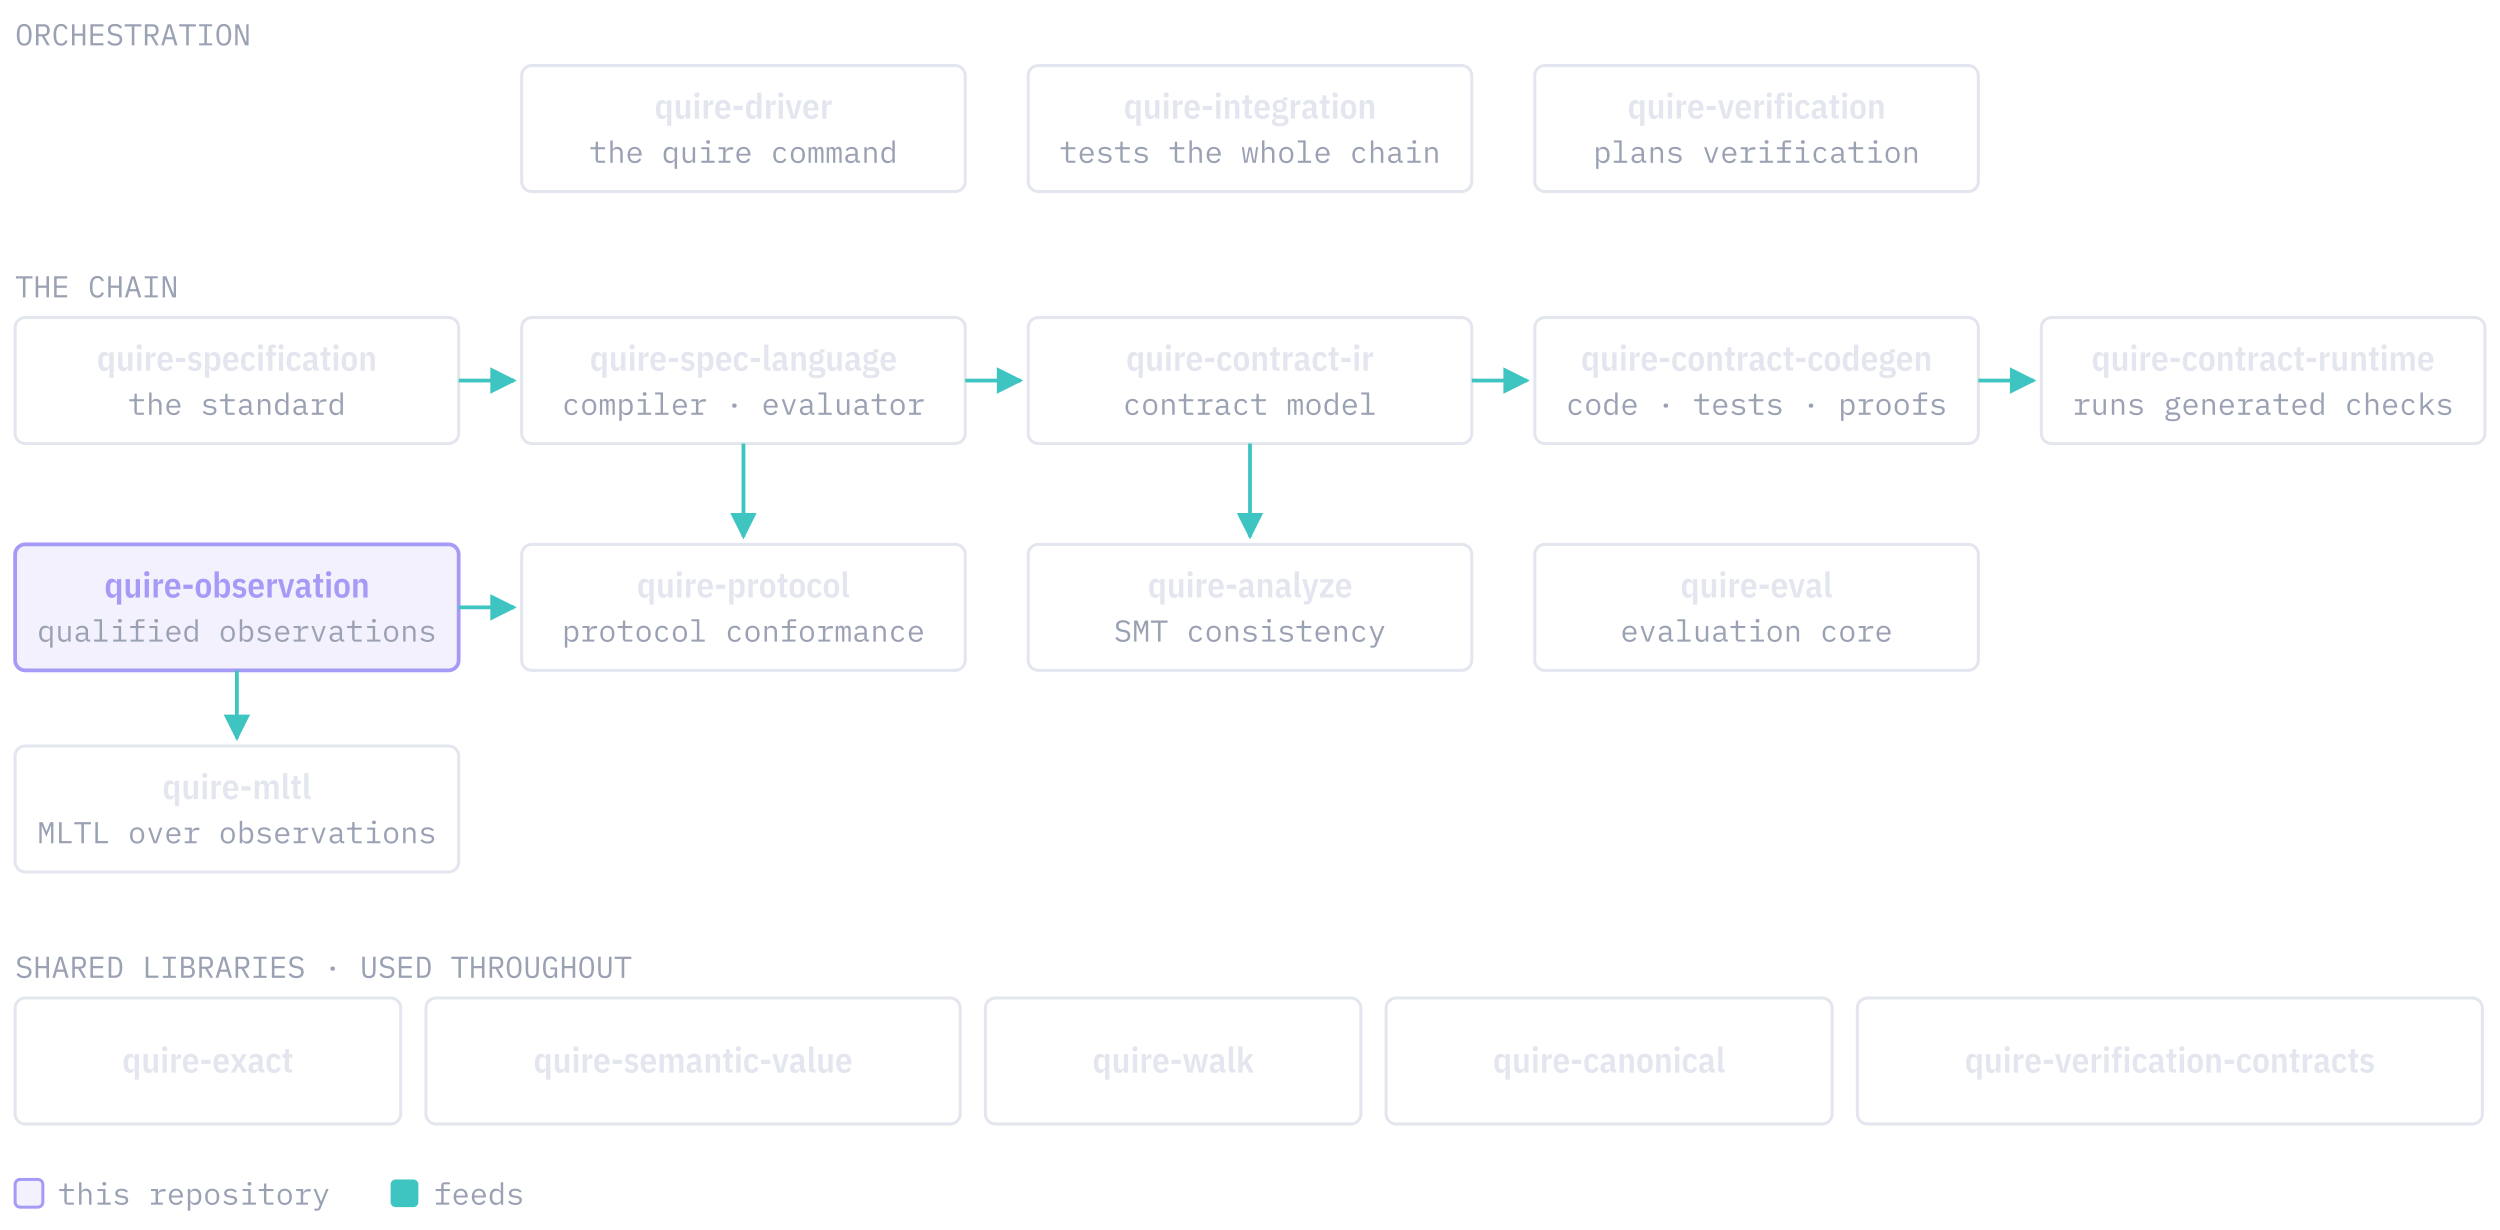
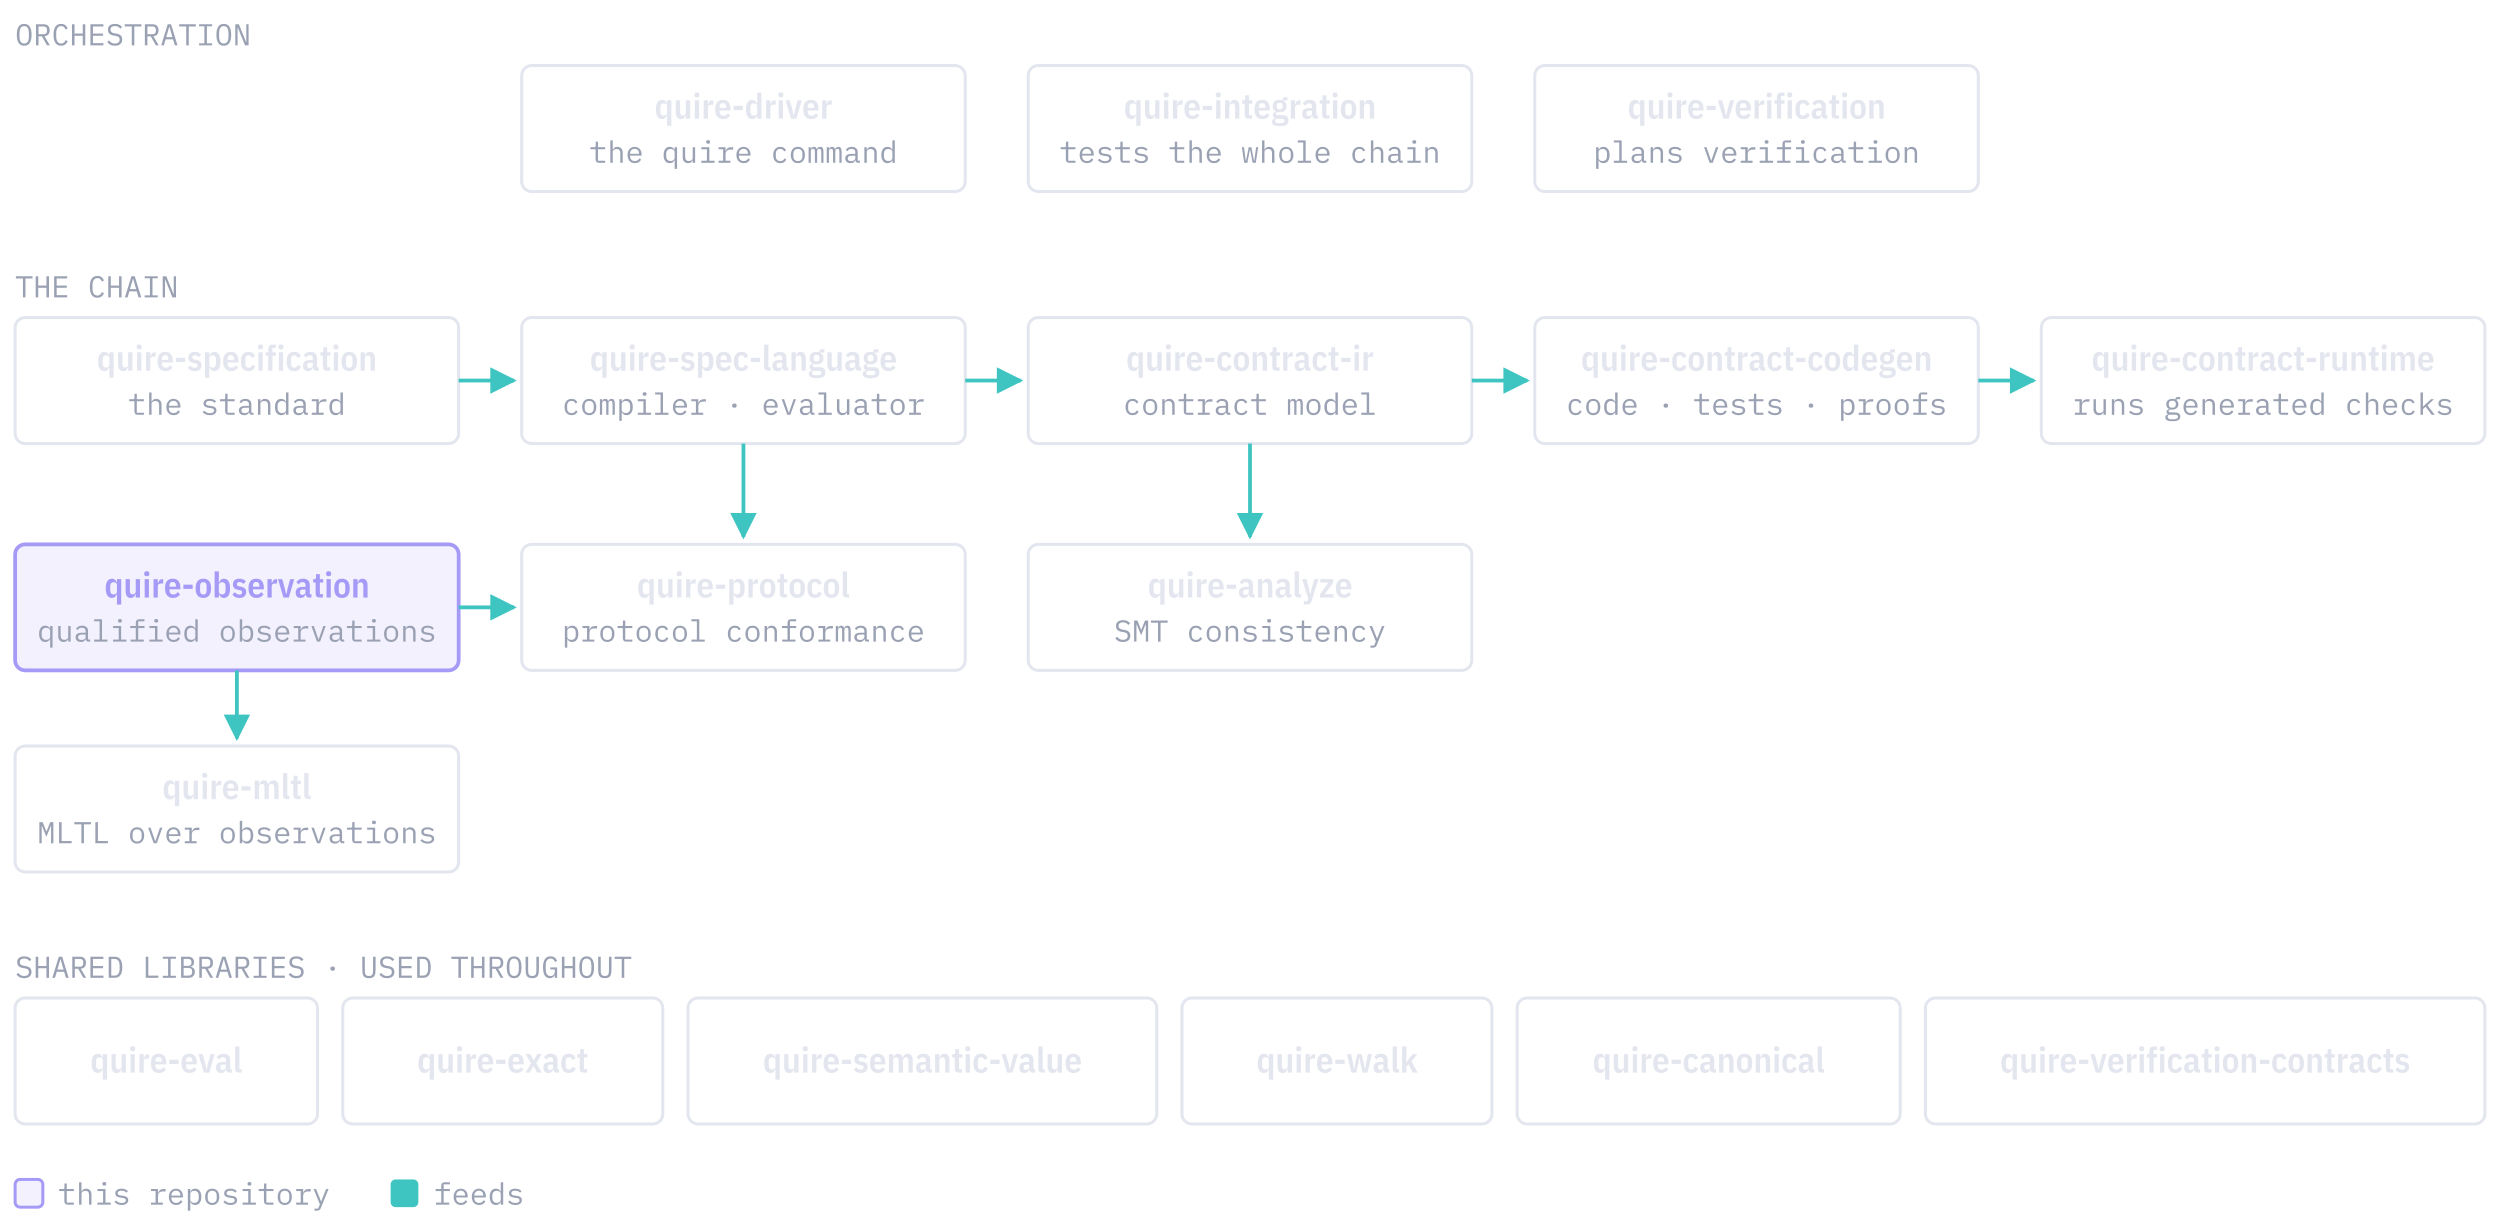
- <svg xmlns="http://www.w3.org/2000/svg" width="992" height="488" viewBox="-6 -6 992 488" role="img" aria-label="The Quire repositories. The main chain runs from the standard, quire-specification, to the compiler, quire-spec-language, then quire-contract-ir, quire-contract-codegen and quire-contract-runtime. quire-spec-language also feeds quire-protocol, and quire-contract-ir feeds quire-analyze. quire-observation feeds quire-protocol and quire-mltl. quire-eval is the evaluation core. Above the chain, quire-driver runs it, quire-integration tests it and quire-verification plans verification. Below it, shared libraries used throughout: quire-exact, quire-semantic-value, quire-walk, quire-canonical and quire-verification-contracts.">
+ <svg xmlns="http://www.w3.org/2000/svg" width="992" height="488" viewBox="-6 -6 992 488" role="img" aria-label="The Quire repositories. The main chain runs from the standard, quire-specification, to the compiler, quire-spec-language, then quire-contract-ir, quire-contract-codegen and quire-contract-runtime. quire-spec-language also feeds quire-protocol, and quire-contract-ir feeds quire-analyze. quire-observation feeds quire-protocol and quire-mltl. Above the chain, quire-driver runs it, quire-integration tests it and quire-verification plans verification. Below it, shared libraries used throughout: quire-eval, quire-exact, quire-semantic-value, quire-walk, quire-canonical and quire-verification-contracts.">
  <defs>
    <path id="mono_A" d="M481 0 422 199H177L118 0H31L245 698H356L570 0ZM304 609H295L197 272H402Z" />
    <path id="mono_B" d="M88 698H325Q415 698 466 649Q517 600 517 518Q517 455 486 419Q456 383 408 368V365Q467 351 505 312Q543 274 543 201Q543 159 529 122Q515 85 490 58Q464 31 430 16Q395 0 355 0H88ZM330 73Q388 73 421 99Q454 125 454 179V220Q454 273 421 300Q388 326 330 326H172V73ZM316 395Q369 395 399 418Q429 442 429 490V529Q429 577 399 601Q369 625 316 625H172V395Z" />
    <path id="mono_C" d="M323 -12Q195 -12 132 81Q70 174 70 349Q70 524 132 617Q195 710 323 710Q371 710 406 697Q441 684 466 662Q491 640 508 612Q525 585 538 557L466 524Q457 547 445 568Q433 588 416 604Q400 619 378 628Q355 637 323 637Q240 637 200 574Q159 511 159 406V292Q159 187 200 124Q240 61 323 61Q355 61 378 70Q400 79 416 94Q433 110 445 130Q457 151 466 174L538 141Q525 112 508 85Q491 58 466 36Q441 14 406 1Q371 -12 323 -12Z" />
    <path id="mono_D" d="M95 698H290Q418 698 481 610Q544 522 544 349Q544 176 481 88Q418 0 290 0H95ZM286 73Q370 73 412 131Q455 189 455 295V403Q455 509 412 567Q370 625 286 625H179V73Z" />
    <path id="mono_E" d="M90 0V698H520V625H174V390H508V317H174V73H520V0Z" />
    <path id="mono_G" d="M444 93H439Q430 73 418 54Q406 35 388 20Q369 6 343 -3Q317 -12 281 -12Q167 -12 112 80Q56 172 56 344Q56 524 117 617Q178 710 305 710Q354 710 390 697Q426 684 452 662Q477 640 494 612Q511 585 522 557L450 524Q441 547 430 568Q418 588 402 604Q385 619 362 628Q339 637 308 637Q224 637 184 574Q145 511 145 406V298Q145 245 153 202Q161 158 180 126Q198 94 228 76Q257 59 300 59Q368 59 406 100Q444 141 444 206V278H297V345H522V0H444Z" />
    <path id="mono_H" d="M436 317H164V0H80V698H164V390H436V698H520V0H436Z" />
    <path id="mono_I" d="M84 0V67H258V631H84V698H516V631H342V67H516V0Z" />
    <path id="mono_L" d="M120 0V698H204V73H535V0Z" />
    <path id="mono_M" d="M455 350V571H447L300 212L153 571H145V350V0H68V698H176L299 390H305L428 698H532V0H455Z" />
    <path id="mono_N" d="M163 588H156V0H80V698H199L437 110H444V698H520V0H401Z" />
    <path id="mono_O" d="M300 -12Q236 -12 190 12Q144 37 114 83Q84 129 70 196Q56 263 56 349Q56 434 70 502Q84 569 114 615Q144 661 190 686Q236 710 300 710Q364 710 410 686Q456 661 486 615Q516 569 530 502Q544 434 544 349Q544 263 530 196Q516 129 486 83Q456 37 410 12Q364 -12 300 -12ZM300 61Q342 61 371 78Q400 94 419 124Q438 154 446 196Q455 239 455 292V406Q455 458 446 501Q438 544 419 574Q400 604 371 620Q342 637 300 637Q258 637 229 620Q200 604 181 574Q162 544 154 501Q145 458 145 406V292Q145 239 154 196Q162 154 181 124Q200 94 229 78Q258 61 300 61Z" />
    <path id="mono_R" d="M174 0H90V698H344Q441 698 492 645Q543 592 543 497Q543 412 499 361Q455 310 371 302L549 0H455L285 298H174ZM342 369Q395 369 424 396Q454 422 454 471V523Q454 572 424 598Q395 625 342 625H174V369Z" />
    <path id="mono_S" d="M298 -12Q204 -12 144 22Q84 57 45 111L106 161Q147 110 192 85Q238 60 301 60Q377 60 417 95Q457 130 457 193Q457 244 428 272Q399 301 327 313L249 326Q198 335 164 353Q129 371 108 396Q87 422 78 452Q69 483 69 516Q69 612 132 661Q195 710 302 710Q386 710 444 682Q501 654 536 603L477 552Q448 590 407 614Q366 638 301 638Q230 638 192 608Q154 578 154 518Q154 471 182 442Q211 412 285 399L360 386Q411 377 446 359Q481 341 502 316Q524 291 533 260Q542 229 542 195Q542 98 478 43Q415 -12 298 -12Z" />
    <path id="mono_T" d="M342 625V0H258V625H25V698H575V625Z" />
    <path id="mono_U" d="M164 698V279Q164 228 167 188Q170 148 183 120Q196 91 224 76Q251 61 300 61Q349 61 376 76Q404 91 417 120Q430 148 433 188Q436 228 436 279V698H520V299Q520 221 512 163Q505 105 482 66Q458 27 414 8Q371 -12 300 -12Q229 -12 186 8Q142 27 118 66Q95 105 88 163Q80 221 80 299V698Z" />
    <path id="mono_a" d="M495 0Q448 0 428 24Q408 48 403 84H398Q381 39 344 14Q306 -12 243 -12Q162 -12 114 30Q66 72 66 145Q66 217 118 256Q171 295 288 295H398V346Q398 403 366 432Q334 460 275 460Q223 460 190 440Q157 419 137 384L83 424Q93 444 110 463Q127 482 152 496Q177 511 209 520Q241 528 280 528Q371 528 424 482Q478 436 478 354V70H550V0ZM257 55Q288 55 314 62Q339 70 358 82Q377 95 388 112Q398 130 398 150V235H288Q216 235 183 215Q150 195 150 157V136Q150 96 178 76Q207 55 257 55Z" />
    <path id="mono_b" d="M95 740H175V432H179Q229 528 338 528Q433 528 486 457Q540 386 540 258Q540 130 486 59Q433 -12 338 -12Q229 -12 179 84H175V0H95ZM307 59Q377 59 416 102Q454 144 454 214V302Q454 372 416 414Q377 457 307 457Q280 457 256 450Q232 443 214 430Q196 416 186 396Q175 377 175 351V165Q175 139 186 120Q196 100 214 86Q232 73 256 66Q280 59 307 59Z" />
    <path id="mono_c" d="M318 -12Q262 -12 218 8Q175 27 145 62Q115 97 100 147Q84 197 84 258Q84 319 100 369Q116 419 146 454Q176 490 219 509Q262 528 317 528Q392 528 439 495Q486 462 508 409L444 375Q430 415 398 437Q365 459 317 459Q282 459 254 448Q227 436 208 415Q189 394 180 365Q170 336 170 302V214Q170 180 180 151Q189 122 208 101Q227 80 255 68Q283 57 319 57Q371 57 405 81Q439 105 459 147L516 108Q493 56 444 22Q396 -12 318 -12Z" />
    <path id="mono_d" d="M425 84H421Q371 -12 262 -12Q167 -12 114 59Q60 130 60 258Q60 386 114 457Q167 528 262 528Q371 528 421 432H425V740H505V0H425ZM293 59Q320 59 344 66Q368 73 386 86Q404 100 414 120Q425 139 425 165V351Q425 377 414 396Q404 416 386 430Q368 443 344 450Q320 457 293 457Q223 457 184 414Q146 372 146 302V214Q146 144 184 102Q223 59 293 59Z" />
    <path id="mono_e" d="M309 -12Q253 -12 208 7Q164 26 132 62Q101 97 84 146Q67 196 67 257Q67 319 84 369Q102 419 133 454Q164 490 208 509Q251 528 304 528Q356 528 398 509Q441 490 471 456Q501 423 517 377Q533 331 533 276V238H151V214Q151 180 162 151Q173 122 194 101Q214 80 244 68Q273 57 309 57Q361 57 399 81Q437 105 457 147L516 107Q493 55 440 22Q386 -12 309 -12ZM304 462Q271 462 243 450Q215 438 194 417Q174 396 162 368Q151 339 151 305V298H447V309Q447 343 436 371Q426 399 408 420Q389 440 362 451Q336 462 304 462Z" />
    <path id="mono_f" d="M83 68H257V448H73V516H257V622Q257 674 284 707Q312 740 371 740H544V672H337V516H544V448H337V68H521V0H83Z" />
    <path id="mono_g" d="M561 -59Q561 -137 496 -174Q431 -212 301 -212Q176 -212 122 -179Q67 -146 67 -84Q67 -42 89 -19Q111 4 151 15V27Q129 38 117 55Q105 72 105 98Q105 138 132 158Q158 178 198 188V192Q150 213 124 254Q97 295 97 350Q97 389 111 422Q125 455 152 478Q178 502 215 515Q252 528 297 528Q355 528 399 507V516Q399 546 413 566Q427 586 461 586H556V516H440V481Q468 457 483 424Q498 391 498 350Q498 311 484 278Q469 245 443 222Q417 198 380 185Q342 172 297 172Q284 172 272 173Q260 174 248 176Q236 174 223 170Q210 165 199 158Q188 150 181 140Q174 130 174 117Q174 94 197 86Q220 79 257 79H371Q471 79 516 42Q561 4 561 -59ZM486 -63Q486 -32 461 -14Q436 5 374 5H195Q143 -16 143 -65Q143 -99 170 -124Q197 -148 260 -148H338Q408 -148 447 -126Q486 -105 486 -63ZM297 234Q357 234 386 262Q414 290 414 336V365Q414 411 386 438Q357 466 297 466Q237 466 209 438Q181 411 181 365V336Q181 290 209 262Q237 234 297 234Z" />
    <path id="mono_h" d="M98 740H178V432H182Q190 451 202 468Q214 486 232 499Q249 512 273 520Q297 528 329 528Q410 528 459 476Q508 425 508 331V0H428V317Q428 388 397 422Q366 457 306 457Q282 457 259 451Q236 445 218 433Q200 421 189 402Q178 383 178 358V0H98Z" />
    <path id="mono_i" d="M332 630Q297 630 283 644Q269 659 269 681V697Q269 719 283 734Q297 748 332 748Q367 748 381 734Q395 719 395 697V681Q395 659 381 644Q367 630 332 630ZM106 68H292V448H106V516H372V68H546V0H106Z" />
    <path id="mono_k" d="M105 740H185V273H189L279 358L451 516H549L335 314L574 0H475L274 268L185 187V0H105Z" />
    <path id="mono_l" d="M80 68H260V672H80V740H340V68H520V0H80Z" />
    <path id="mono_m" d="M54 0V516H128V456H132Q144 486 166 507Q188 528 231 528Q276 528 298 506Q320 483 325 447H328Q342 482 368 505Q394 528 440 528Q503 528 524 484Q546 440 546 358V0H472V345Q472 411 458 436Q445 462 409 462Q377 462 357 442Q337 421 337 379V0H263V345Q263 411 250 436Q236 462 201 462Q169 462 148 442Q128 421 128 379V0Z" />
    <path id="mono_n" d="M98 0V516H178V432H182Q190 451 202 468Q214 486 232 499Q249 512 273 520Q297 528 329 528Q410 528 459 476Q508 425 508 331V0H428V317Q428 388 397 422Q366 457 306 457Q282 457 259 451Q236 445 218 433Q200 421 189 402Q178 383 178 358V0Z" />
    <path id="mono_o" d="M300 -12Q246 -12 202 7Q159 26 128 62Q98 97 82 146Q66 196 66 258Q66 319 82 369Q98 419 128 454Q159 490 202 509Q246 528 300 528Q354 528 398 509Q441 490 472 454Q502 419 518 369Q534 319 534 258Q534 196 518 146Q502 97 472 62Q441 26 398 7Q354 -12 300 -12ZM300 57Q367 57 408 97Q449 137 449 221V295Q449 379 408 419Q367 459 300 459Q233 459 192 419Q151 379 151 295V221Q151 137 192 97Q233 57 300 57Z" />
    <path id="mono_p" d="M95 516H175V432H179Q229 528 338 528Q433 528 486 457Q540 386 540 258Q540 130 486 59Q433 -12 338 -12Q229 -12 179 84H175V-200H95ZM307 59Q377 59 416 102Q454 144 454 214V302Q454 372 416 414Q377 457 307 457Q280 457 256 450Q232 443 214 430Q196 416 186 396Q175 377 175 351V165Q175 139 186 120Q196 100 214 86Q232 73 256 66Q280 59 307 59Z" />
    <path id="mono_periodcentered" d="M300 235Q259 235 242 252Q226 269 226 295V313Q226 339 242 356Q259 373 300 373Q341 373 358 356Q374 339 374 313V295Q374 269 358 252Q341 235 300 235Z" />
    <path id="mono_q" d="M425 84H421Q371 -12 262 -12Q167 -12 114 59Q60 130 60 258Q60 386 114 457Q167 528 262 528Q371 528 421 432H425V516H505V-200H425ZM293 59Q320 59 344 66Q368 73 386 86Q404 100 414 120Q425 139 425 165V351Q425 377 414 396Q404 416 386 430Q368 443 344 450Q320 457 293 457Q223 457 184 414Q146 372 146 302V214Q146 144 184 102Q223 59 293 59Z" />
    <path id="mono_r" d="M77 68H228V448H77V516H308V386H313Q329 447 374 482Q418 516 487 516H559V436H462Q393 436 350 396Q308 356 308 291V68H469V0H77Z" />
    <path id="mono_s" d="M306 -12Q225 -12 166 16Q108 43 67 89L121 136Q158 97 202 76Q246 55 308 55Q368 55 406 76Q445 98 445 144Q445 164 438 178Q430 191 417 199Q404 207 388 212Q372 216 354 219L273 231Q246 235 214 242Q183 249 157 264Q131 280 114 306Q96 332 96 374Q96 413 112 442Q127 470 155 490Q183 509 221 518Q259 528 304 528Q374 528 426 506Q477 484 514 445L462 396Q453 407 440 418Q426 430 406 440Q387 449 361 455Q335 461 301 461Q240 461 208 440Q175 419 175 379Q175 359 182 346Q190 332 203 324Q216 316 232 312Q249 307 266 304L347 292Q375 288 406 281Q437 274 463 258Q489 243 506 217Q524 191 524 149Q524 72 464 30Q405 -12 306 -12Z" />
    <path id="mono_t" d="M325 0Q266 0 238 33Q211 66 211 118V448H39V516H167Q193 516 204 526Q214 537 214 563V698H291V516H526V448H291V68H526V0Z" />
    <path id="mono_u" d="M422 84H418Q410 65 398 48Q386 30 368 17Q351 4 327 -4Q303 -12 271 -12Q190 -12 141 40Q92 91 92 185V516H172V199Q172 128 203 94Q234 59 294 59Q318 59 341 65Q364 71 382 83Q400 95 411 114Q422 132 422 158V516H502V0H422Z" />
    <path id="mono_v" d="M249 0 64 516H145L219 300L299 67H303L383 300L457 516H536L351 0Z" />
    <path id="mono_w" d="M30 516H101L160 70H169L257 516H345L433 70H442L501 516H570L491 0H387L305 432H297L213 0H109Z" />
    <path id="mono_y" d="M467 516H547L291 -113Q282 -135 271 -152Q260 -168 245 -178Q230 -189 209 -194Q188 -200 159 -200H83V-132H203L261 10L53 516H135L222 300L299 104H303L380 300Z" />
    <path id="title_a" d="M406 0Q325 0 321 89H309Q299 41 264 14Q229 -12 177 -12Q105 -12 69 28Q33 68 33 140Q33 222 84 262Q135 302 231 302H312V347Q312 393 292 415Q273 437 228 437Q191 437 166 420Q141 402 122 370L51 434Q80 479 124 506Q169 534 238 534Q433 534 433 350V97H479V0ZM223 77Q260 77 286 98Q312 120 312 158V227H239Q155 227 155 162V140Q155 107 173 92Q191 77 223 77Z" />
    <path id="title_b" d="M66 740H187V436H201Q212 480 246 507Q279 534 324 534Q416 534 460 464Q504 395 504 261Q504 127 460 58Q416 -12 324 -12Q279 -12 246 15Q212 42 201 86H187V0H66ZM278 88Q325 88 351 117Q377 146 377 199V323Q377 376 351 405Q325 434 278 434Q237 434 212 414Q187 393 187 356V166Q187 129 212 108Q237 88 278 88Z" />
    <path id="title_c" d="M251 -12Q145 -12 90 54Q34 120 34 261Q34 402 90 468Q145 534 251 534Q328 534 374 499Q419 464 439 403L340 359Q332 397 312 416Q291 436 251 436Q161 436 161 328V194Q161 86 251 86Q293 86 315 106Q337 126 348 168L442 123Q396 -12 251 -12Z" />
    <path id="title_d" d="M357 86H343Q332 42 298 15Q265 -12 220 -12Q128 -12 84 58Q40 127 40 261Q40 395 84 464Q128 534 220 534Q265 534 298 507Q332 480 343 436H357V740H478V0H357ZM266 88Q307 88 332 108Q357 129 357 166V356Q357 393 332 414Q307 434 266 434Q219 434 193 405Q167 376 167 323V199Q167 146 193 117Q219 88 266 88Z" />
    <path id="title_e" d="M263 -12Q212 -12 170 4Q127 21 97 54Q67 88 50 140Q34 191 34 261Q34 402 90 468Q147 534 252 534Q357 534 414 468Q470 402 470 261V232H161V198Q161 146 190 116Q219 86 270 86Q313 86 342 104Q372 123 393 158L459 89Q430 43 381 16Q332 -12 263 -12ZM252 441Q161 441 161 333V307H343V333Q343 441 252 441Z" />
    <path id="title_f" d="M91 425H22V522H91V603Q91 674 122 707Q154 740 220 740H308V643H212V522H308V425H212V0H91Z" />
    <path id="title_g" d="M493 -46Q493 -87 480 -118Q468 -149 439 -170Q410 -191 362 -202Q314 -212 244 -212Q182 -212 140 -204Q98 -195 72 -179Q46 -163 35 -140Q24 -117 24 -88Q24 -48 46 -25Q68 -2 109 4V23Q77 31 62 53Q46 75 46 107Q46 139 68 160Q90 182 132 190V203Q47 245 47 357Q47 442 95 488Q143 534 244 534Q289 534 326 520V539Q326 610 394 610H467V516H366V496Q403 478 422 442Q441 407 441 357Q441 272 394 226Q346 181 244 181Q203 181 168 189Q154 183 147 170Q140 157 140 141Q140 121 153 111Q166 101 196 101H329Q418 101 456 63Q493 25 493 -46ZM380 -60Q380 -33 362 -19Q344 -5 302 -5H141Q119 -24 119 -61Q119 -93 140 -110Q162 -127 216 -127H275Q332 -127 356 -110Q380 -94 380 -60ZM244 264Q327 264 327 346V369Q327 451 244 451Q161 451 161 369V346Q161 264 244 264Z" />
    <path id="title_hyphen" d="M50 245V365H312V245Z" />
    <path id="title_i" d="M126 604Q88 604 71 620Q54 637 54 665V685Q54 713 71 730Q88 746 126 746Q164 746 181 730Q198 713 198 685V665Q198 637 181 620Q164 604 126 604ZM66 522H187V0H66Z" />
    <path id="title_k" d="M66 740H187V395L179 287H193L254 383L358 522H495L332 317L504 0H368L248 239L187 163V0H66Z" />
    <path id="title_l" d="M184 0Q121 0 94 28Q66 56 66 116V740H187V97H247V0Z" />
    <path id="title_m" d="M66 0V522H187V435H201Q232 534 324 534Q422 534 451 431H463Q480 484 516 509Q551 534 602 534Q668 534 705 486Q742 439 742 351V0H621V330Q621 432 548 432Q513 432 488 410Q464 389 464 350V0H343V330Q343 384 325 408Q307 432 271 432Q236 432 212 410Q187 389 187 350V0Z" />
    <path id="title_n" d="M66 0V522H187V435H201Q232 534 326 534Q396 534 434 486Q472 439 472 351V0H351V330Q351 432 275 432Q238 432 212 410Q187 389 187 350V0Z" />
    <path id="title_o" d="M253 -12Q149 -12 92 54Q34 120 34 261Q34 402 92 468Q149 534 253 534Q357 534 414 468Q472 402 472 261Q472 120 414 54Q357 -12 253 -12ZM253 86Q345 86 345 194V328Q345 436 253 436Q161 436 161 328V194Q161 86 253 86Z" />
    <path id="title_p" d="M66 522H187V436H201Q212 480 246 507Q279 534 324 534Q416 534 460 464Q504 395 504 261Q504 127 460 58Q416 -12 324 -12Q279 -12 246 15Q212 42 201 86H187V-200H66ZM278 88Q325 88 351 117Q377 146 377 199V323Q377 376 351 405Q325 434 278 434Q237 434 212 414Q187 393 187 356V166Q187 129 212 108Q237 88 278 88Z" />
    <path id="title_q" d="M357 86H343Q332 42 298 15Q265 -12 220 -12Q128 -12 84 58Q40 127 40 261Q40 395 84 464Q128 534 220 534Q265 534 298 507Q332 480 343 436H357V522H478V-200H357ZM266 88Q307 88 332 108Q357 129 357 166V356Q357 393 332 414Q307 434 266 434Q219 434 193 405Q167 376 167 323V199Q167 146 193 117Q219 88 266 88Z" />
    <path id="title_r" d="M66 0V522H187V415H201Q210 467 238 494Q267 522 313 522H339V398H299Q242 398 214 380Q187 362 187 317V0Z" />
    <path id="title_s" d="M224 -12Q159 -12 110 12Q61 35 24 82L98 154Q123 119 154 101Q185 83 226 83Q302 83 302 147Q302 172 290 186Q277 201 247 206L198 215Q116 230 79 266Q42 302 42 371Q42 453 90 494Q138 534 226 534Q287 534 332 514Q376 494 409 455L338 384Q318 409 290 424Q261 439 226 439Q156 439 156 376Q156 350 170 336Q184 323 214 318L264 309Q346 294 382 258Q417 223 417 159Q417 78 367 33Q317 -12 224 -12Z" />
    <path id="title_t" d="M210 0Q147 0 119 28Q91 56 91 117V425H22V522H58Q84 522 94 534Q103 546 103 572V664H212V522H306V425H212V97H298V0Z" />
    <path id="title_u" d="M346 88H332Q302 -12 205 -12Q135 -12 98 36Q60 83 60 172V522H181V192Q181 89 257 89Q294 89 320 111Q346 133 346 172V522H467V0H346Z" />
    <path id="title_v" d="M162 0 8 522H130L205 244L234 103H248L277 244L352 522H469L315 0Z" />
    <path id="title_w" d="M16 522H135L186 278L211 110H223L253 278L311 522H433L492 278L522 110H534L559 278L612 522H724L597 0H461L400 254L377 409H364L340 254L279 0H143Z" />
    <path id="title_x" d="M15 0 173 267 17 522H149L242 354H255L348 522H472L318 264L478 0H345L249 176H236L138 0Z" />
    <path id="title_y" d="M353 522H474L275 -109Q258 -162 227 -181Q196 -200 140 -200H58V-103H161L182 -29L8 522H131L209 240L237 103H249L277 241Z" />
    <path id="title_z" d="M34 0V95L275 425H42V522H412V428L170 97H418V0Z" />
    <marker id="ah-model" viewBox="0 0 10 10" refX="9" refY="5" markerWidth="7" markerHeight="7" orient="auto-start-reverse">
      <path d="M0,0 L10,5 L0,10 z" fill="#3ec5c1" />
    </marker>
  </defs>
  <rect x="201" y="20" width="176" height="50" rx="4" stroke="#e3e6ee" stroke-width="1.2" fill="none" />
  <g fill="#e3e6ee" transform="translate(253.7,41.1) scale(0.014,-0.014)">
    <use href="#title_q" x="0" />
    <use href="#title_u" x="544" />
    <use href="#title_i" x="1077" />
    <use href="#title_r" x="1329" />
    <use href="#title_e" x="1686" />
    <use href="#title_hyphen" x="2191" />
    <use href="#title_d" x="2553" />
    <use href="#title_r" x="3097" />
    <use href="#title_i" x="3454" />
    <use href="#title_v" x="3706" />
    <use href="#title_e" x="4182" />
    <use href="#title_r" x="4687" />
  </g>
  <g fill="#9aa1b3" transform="translate(227.8,58.6) scale(0.012,-0.012)">
    <use href="#mono_t" x="0" />
    <use href="#mono_h" x="600" />
    <use href="#mono_e" x="1200" />
    <use href="#mono_q" x="2400" />
    <use href="#mono_u" x="3000" />
    <use href="#mono_i" x="3600" />
    <use href="#mono_r" x="4200" />
    <use href="#mono_e" x="4800" />
    <use href="#mono_c" x="6000" />
    <use href="#mono_o" x="6600" />
    <use href="#mono_m" x="7200" />
    <use href="#mono_m" x="7800" />
    <use href="#mono_a" x="8400" />
    <use href="#mono_n" x="9000" />
    <use href="#mono_d" x="9600" />
  </g>
  <rect x="402" y="20" width="176" height="50" rx="4" stroke="#e3e6ee" stroke-width="1.2" fill="none" />
  <g fill="#e3e6ee" transform="translate(439.9,41.1) scale(0.014,-0.014)">
    <use href="#title_q" x="0" />
    <use href="#title_u" x="544" />
    <use href="#title_i" x="1077" />
    <use href="#title_r" x="1329" />
    <use href="#title_e" x="1686" />
    <use href="#title_hyphen" x="2191" />
    <use href="#title_i" x="2553" />
    <use href="#title_n" x="2805" />
    <use href="#title_t" x="3337" />
    <use href="#title_e" x="3671" />
    <use href="#title_g" x="4176" />
    <use href="#title_r" x="4668" />
    <use href="#title_a" x="5025" />
    <use href="#title_t" x="5532" />
    <use href="#title_i" x="5866" />
    <use href="#title_o" x="6118" />
    <use href="#title_n" x="6624" />
  </g>
  <g fill="#9aa1b3" transform="translate(414.4,58.6) scale(0.012,-0.012)">
    <use href="#mono_t" x="0" />
    <use href="#mono_e" x="600" />
    <use href="#mono_s" x="1200" />
    <use href="#mono_t" x="1800" />
    <use href="#mono_s" x="2400" />
    <use href="#mono_t" x="3600" />
    <use href="#mono_h" x="4200" />
    <use href="#mono_e" x="4800" />
    <use href="#mono_w" x="6000" />
    <use href="#mono_h" x="6600" />
    <use href="#mono_o" x="7200" />
    <use href="#mono_l" x="7800" />
    <use href="#mono_e" x="8400" />
    <use href="#mono_c" x="9600" />
    <use href="#mono_h" x="10200" />
    <use href="#mono_a" x="10800" />
    <use href="#mono_i" x="11400" />
    <use href="#mono_n" x="12000" />
  </g>
  <rect x="603" y="20" width="176" height="50" rx="4" stroke="#e3e6ee" stroke-width="1.2" fill="none" />
  <g fill="#e3e6ee" transform="translate(639.8,41.1) scale(0.014,-0.014)">
    <use href="#title_q" x="0" />
    <use href="#title_u" x="544" />
    <use href="#title_i" x="1077" />
    <use href="#title_r" x="1329" />
    <use href="#title_e" x="1686" />
    <use href="#title_hyphen" x="2191" />
    <use href="#title_v" x="2553" />
    <use href="#title_e" x="3029" />
    <use href="#title_r" x="3534" />
    <use href="#title_i" x="3891" />
    <use href="#title_f" x="4143" />
    <use href="#title_i" x="4471" />
    <use href="#title_c" x="4723" />
    <use href="#title_a" x="5187" />
    <use href="#title_t" x="5694" />
    <use href="#title_i" x="6028" />
    <use href="#title_o" x="6280" />
    <use href="#title_n" x="6786" />
  </g>
  <g fill="#9aa1b3" transform="translate(626.2,58.6) scale(0.012,-0.012)">
    <use href="#mono_p" x="0" />
    <use href="#mono_l" x="600" />
    <use href="#mono_a" x="1200" />
    <use href="#mono_n" x="1800" />
    <use href="#mono_s" x="2400" />
    <use href="#mono_v" x="3600" />
    <use href="#mono_e" x="4200" />
    <use href="#mono_r" x="4800" />
    <use href="#mono_i" x="5400" />
    <use href="#mono_f" x="6000" />
    <use href="#mono_i" x="6600" />
    <use href="#mono_c" x="7200" />
    <use href="#mono_a" x="7800" />
    <use href="#mono_t" x="8400" />
    <use href="#mono_i" x="9000" />
    <use href="#mono_o" x="9600" />
    <use href="#mono_n" x="10200" />
  </g>
  <rect x="0" y="120" width="176" height="50" rx="4" stroke="#e3e6ee" stroke-width="1.2" fill="none" />
  <g fill="#e3e6ee" transform="translate(32.4,141.1) scale(0.014,-0.014)">
    <use href="#title_q" x="0" />
    <use href="#title_u" x="544" />
    <use href="#title_i" x="1077" />
    <use href="#title_r" x="1329" />
    <use href="#title_e" x="1686" />
    <use href="#title_hyphen" x="2191" />
    <use href="#title_s" x="2553" />
    <use href="#title_p" x="3002" />
    <use href="#title_e" x="3546" />
    <use href="#title_c" x="4051" />
    <use href="#title_i" x="4515" />
    <use href="#title_f" x="4767" />
    <use href="#title_i" x="5095" />
    <use href="#title_c" x="5347" />
    <use href="#title_a" x="5811" />
    <use href="#title_t" x="6318" />
    <use href="#title_i" x="6652" />
    <use href="#title_o" x="6904" />
    <use href="#title_n" x="7410" />
  </g>
  <g fill="#9aa1b3" transform="translate(44.8,158.6) scale(0.012,-0.012)">
    <use href="#mono_t" x="0" />
    <use href="#mono_h" x="600" />
    <use href="#mono_e" x="1200" />
    <use href="#mono_s" x="2400" />
    <use href="#mono_t" x="3000" />
    <use href="#mono_a" x="3600" />
    <use href="#mono_n" x="4200" />
    <use href="#mono_d" x="4800" />
    <use href="#mono_a" x="5400" />
    <use href="#mono_r" x="6000" />
    <use href="#mono_d" x="6600" />
  </g>
  <rect x="201" y="120" width="176" height="50" rx="4" stroke="#e3e6ee" stroke-width="1.2" fill="none" />
  <g fill="#e3e6ee" transform="translate(228,141.1) scale(0.014,-0.014)">
    <use href="#title_q" x="0" />
    <use href="#title_u" x="544" />
    <use href="#title_i" x="1077" />
    <use href="#title_r" x="1329" />
    <use href="#title_e" x="1686" />
    <use href="#title_hyphen" x="2191" />
    <use href="#title_s" x="2553" />
    <use href="#title_p" x="3002" />
    <use href="#title_e" x="3546" />
    <use href="#title_c" x="4051" />
    <use href="#title_hyphen" x="4515" />
    <use href="#title_l" x="4877" />
    <use href="#title_a" x="5145" />
    <use href="#title_n" x="5652" />
    <use href="#title_g" x="6184" />
    <use href="#title_u" x="6676" />
    <use href="#title_a" x="7209" />
    <use href="#title_g" x="7716" />
    <use href="#title_e" x="8208" />
  </g>
  <g fill="#9aa1b3" transform="translate(217,158.6) scale(0.012,-0.012)">
    <use href="#mono_c" x="0" />
    <use href="#mono_o" x="600" />
    <use href="#mono_m" x="1200" />
    <use href="#mono_p" x="1800" />
    <use href="#mono_i" x="2400" />
    <use href="#mono_l" x="3000" />
    <use href="#mono_e" x="3600" />
    <use href="#mono_r" x="4200" />
    <use href="#mono_periodcentered" x="5400" />
    <use href="#mono_e" x="6600" />
    <use href="#mono_v" x="7200" />
    <use href="#mono_a" x="7800" />
    <use href="#mono_l" x="8400" />
    <use href="#mono_u" x="9000" />
    <use href="#mono_a" x="9600" />
    <use href="#mono_t" x="10200" />
    <use href="#mono_o" x="10800" />
    <use href="#mono_r" x="11400" />
  </g>
  <rect x="402" y="120" width="176" height="50" rx="4" stroke="#e3e6ee" stroke-width="1.2" fill="none" />
  <g fill="#e3e6ee" transform="translate(440.8,141.1) scale(0.014,-0.014)">
    <use href="#title_q" x="0" />
    <use href="#title_u" x="544" />
    <use href="#title_i" x="1077" />
    <use href="#title_r" x="1329" />
    <use href="#title_e" x="1686" />
    <use href="#title_hyphen" x="2191" />
    <use href="#title_c" x="2553" />
    <use href="#title_o" x="3017" />
    <use href="#title_n" x="3523" />
    <use href="#title_t" x="4055" />
    <use href="#title_r" x="4389" />
    <use href="#title_a" x="4746" />
    <use href="#title_c" x="5253" />
    <use href="#title_t" x="5717" />
    <use href="#title_hyphen" x="6051" />
    <use href="#title_i" x="6413" />
    <use href="#title_r" x="6665" />
  </g>
  <g fill="#9aa1b3" transform="translate(439.6,158.6) scale(0.012,-0.012)">
    <use href="#mono_c" x="0" />
    <use href="#mono_o" x="600" />
    <use href="#mono_n" x="1200" />
    <use href="#mono_t" x="1800" />
    <use href="#mono_r" x="2400" />
    <use href="#mono_a" x="3000" />
    <use href="#mono_c" x="3600" />
    <use href="#mono_t" x="4200" />
    <use href="#mono_m" x="5400" />
    <use href="#mono_o" x="6000" />
    <use href="#mono_d" x="6600" />
    <use href="#mono_e" x="7200" />
    <use href="#mono_l" x="7800" />
  </g>
  <rect x="603" y="120" width="176" height="50" rx="4" stroke="#e3e6ee" stroke-width="1.2" fill="none" />
  <g fill="#e3e6ee" transform="translate(621.3,141.1) scale(0.014,-0.014)">
    <use href="#title_q" x="0" />
    <use href="#title_u" x="544" />
    <use href="#title_i" x="1077" />
    <use href="#title_r" x="1329" />
    <use href="#title_e" x="1686" />
    <use href="#title_hyphen" x="2191" />
    <use href="#title_c" x="2553" />
    <use href="#title_o" x="3017" />
    <use href="#title_n" x="3523" />
    <use href="#title_t" x="4055" />
    <use href="#title_r" x="4389" />
    <use href="#title_a" x="4746" />
    <use href="#title_c" x="5253" />
    <use href="#title_t" x="5717" />
    <use href="#title_hyphen" x="6051" />
    <use href="#title_c" x="6413" />
    <use href="#title_o" x="6877" />
    <use href="#title_d" x="7383" />
    <use href="#title_e" x="7927" />
    <use href="#title_g" x="8432" />
    <use href="#title_e" x="8924" />
    <use href="#title_n" x="9429" />
  </g>
  <g fill="#9aa1b3" transform="translate(615.4,158.6) scale(0.012,-0.012)">
    <use href="#mono_c" x="0" />
    <use href="#mono_o" x="600" />
    <use href="#mono_d" x="1200" />
    <use href="#mono_e" x="1800" />
    <use href="#mono_periodcentered" x="3000" />
    <use href="#mono_t" x="4200" />
    <use href="#mono_e" x="4800" />
    <use href="#mono_s" x="5400" />
    <use href="#mono_t" x="6000" />
    <use href="#mono_s" x="6600" />
    <use href="#mono_periodcentered" x="7800" />
    <use href="#mono_p" x="9000" />
    <use href="#mono_r" x="9600" />
    <use href="#mono_o" x="10200" />
    <use href="#mono_o" x="10800" />
    <use href="#mono_f" x="11400" />
    <use href="#mono_s" x="12000" />
  </g>
  <rect x="804" y="120" width="176" height="50" rx="4" stroke="#e3e6ee" stroke-width="1.2" fill="none" />
  <g fill="#e3e6ee" transform="translate(823.9,141.1) scale(0.014,-0.014)">
    <use href="#title_q" x="0" />
    <use href="#title_u" x="544" />
    <use href="#title_i" x="1077" />
    <use href="#title_r" x="1329" />
    <use href="#title_e" x="1686" />
    <use href="#title_hyphen" x="2191" />
    <use href="#title_c" x="2553" />
    <use href="#title_o" x="3017" />
    <use href="#title_n" x="3523" />
    <use href="#title_t" x="4055" />
    <use href="#title_r" x="4389" />
    <use href="#title_a" x="4746" />
    <use href="#title_c" x="5253" />
    <use href="#title_t" x="5717" />
    <use href="#title_hyphen" x="6051" />
    <use href="#title_r" x="6413" />
    <use href="#title_u" x="6770" />
    <use href="#title_n" x="7303" />
    <use href="#title_t" x="7835" />
    <use href="#title_i" x="8169" />
    <use href="#title_m" x="8421" />
    <use href="#title_e" x="9223" />
  </g>
  <g fill="#9aa1b3" transform="translate(816.4,158.6) scale(0.012,-0.012)">
    <use href="#mono_r" x="0" />
    <use href="#mono_u" x="600" />
    <use href="#mono_n" x="1200" />
    <use href="#mono_s" x="1800" />
    <use href="#mono_g" x="3000" />
    <use href="#mono_e" x="3600" />
    <use href="#mono_n" x="4200" />
    <use href="#mono_e" x="4800" />
    <use href="#mono_r" x="5400" />
    <use href="#mono_a" x="6000" />
    <use href="#mono_t" x="6600" />
    <use href="#mono_e" x="7200" />
    <use href="#mono_d" x="7800" />
    <use href="#mono_c" x="9000" />
    <use href="#mono_h" x="9600" />
    <use href="#mono_e" x="10200" />
    <use href="#mono_c" x="10800" />
    <use href="#mono_k" x="11400" />
    <use href="#mono_s" x="12000" />
  </g>
  <rect x="0" y="210" width="176" height="50" rx="4" stroke="#a59bf7" stroke-width="1.5" fill="#a59bf7" fill-opacity="0.14" />
  <g fill="#a59bf7" transform="translate(35.4,231.1) scale(0.014,-0.014)">
    <use href="#title_q" x="0" />
    <use href="#title_u" x="544" />
    <use href="#title_i" x="1077" />
    <use href="#title_r" x="1329" />
    <use href="#title_e" x="1686" />
    <use href="#title_hyphen" x="2191" />
    <use href="#title_o" x="2553" />
    <use href="#title_b" x="3059" />
    <use href="#title_s" x="3603" />
    <use href="#title_e" x="4052" />
    <use href="#title_r" x="4557" />
    <use href="#title_v" x="4914" />
    <use href="#title_a" x="5390" />
    <use href="#title_t" x="5897" />
    <use href="#title_i" x="6231" />
    <use href="#title_o" x="6483" />
    <use href="#title_n" x="6989" />
  </g>
  <g fill="#9aa1b3" transform="translate(8.8,248.6) scale(0.012,-0.012)">
    <use href="#mono_q" x="0" />
    <use href="#mono_u" x="600" />
    <use href="#mono_a" x="1200" />
    <use href="#mono_l" x="1800" />
    <use href="#mono_i" x="2400" />
    <use href="#mono_f" x="3000" />
    <use href="#mono_i" x="3600" />
    <use href="#mono_e" x="4200" />
    <use href="#mono_d" x="4800" />
    <use href="#mono_o" x="6000" />
    <use href="#mono_b" x="6600" />
    <use href="#mono_s" x="7200" />
    <use href="#mono_e" x="7800" />
    <use href="#mono_r" x="8400" />
    <use href="#mono_v" x="9000" />
    <use href="#mono_a" x="9600" />
    <use href="#mono_t" x="10200" />
    <use href="#mono_i" x="10800" />
    <use href="#mono_o" x="11400" />
    <use href="#mono_n" x="12000" />
    <use href="#mono_s" x="12600" />
  </g>
  <rect x="201" y="210" width="176" height="50" rx="4" stroke="#e3e6ee" stroke-width="1.2" fill="none" />
  <g fill="#e3e6ee" transform="translate(246.7,231.1) scale(0.014,-0.014)">
    <use href="#title_q" x="0" />
    <use href="#title_u" x="544" />
    <use href="#title_i" x="1077" />
    <use href="#title_r" x="1329" />
    <use href="#title_e" x="1686" />
    <use href="#title_hyphen" x="2191" />
    <use href="#title_p" x="2553" />
    <use href="#title_r" x="3097" />
    <use href="#title_o" x="3454" />
    <use href="#title_t" x="3960" />
    <use href="#title_o" x="4294" />
    <use href="#title_c" x="4800" />
    <use href="#title_o" x="5264" />
    <use href="#title_l" x="5770" />
  </g>
  <g fill="#9aa1b3" transform="translate(217,248.6) scale(0.012,-0.012)">
    <use href="#mono_p" x="0" />
    <use href="#mono_r" x="600" />
    <use href="#mono_o" x="1200" />
    <use href="#mono_t" x="1800" />
    <use href="#mono_o" x="2400" />
    <use href="#mono_c" x="3000" />
    <use href="#mono_o" x="3600" />
    <use href="#mono_l" x="4200" />
    <use href="#mono_c" x="5400" />
    <use href="#mono_o" x="6000" />
    <use href="#mono_n" x="6600" />
    <use href="#mono_f" x="7200" />
    <use href="#mono_o" x="7800" />
    <use href="#mono_r" x="8400" />
    <use href="#mono_m" x="9000" />
    <use href="#mono_a" x="9600" />
    <use href="#mono_n" x="10200" />
    <use href="#mono_c" x="10800" />
    <use href="#mono_e" x="11400" />
  </g>
-   <rect x="603" y="210" width="176" height="50" rx="4" stroke="#e3e6ee" stroke-width="1.2" fill="none" />
-   <g fill="#e3e6ee" transform="translate(660.8,231.1) scale(0.014,-0.014)">
-     <use href="#title_q" x="0" />
-     <use href="#title_u" x="544" />
-     <use href="#title_i" x="1077" />
-     <use href="#title_r" x="1329" />
-     <use href="#title_e" x="1686" />
-     <use href="#title_hyphen" x="2191" />
-     <use href="#title_e" x="2553" />
-     <use href="#title_v" x="3058" />
-     <use href="#title_a" x="3534" />
-     <use href="#title_l" x="4041" />
-   </g>
-   <g fill="#9aa1b3" transform="translate(637,248.6) scale(0.012,-0.012)">
-     <use href="#mono_e" x="0" />
-     <use href="#mono_v" x="600" />
-     <use href="#mono_a" x="1200" />
-     <use href="#mono_l" x="1800" />
-     <use href="#mono_u" x="2400" />
-     <use href="#mono_a" x="3000" />
-     <use href="#mono_t" x="3600" />
-     <use href="#mono_i" x="4200" />
-     <use href="#mono_o" x="4800" />
-     <use href="#mono_n" x="5400" />
-     <use href="#mono_c" x="6600" />
-     <use href="#mono_o" x="7200" />
-     <use href="#mono_r" x="7800" />
-     <use href="#mono_e" x="8400" />
-   </g>
  <rect x="402" y="210" width="176" height="50" rx="4" stroke="#e3e6ee" stroke-width="1.2" fill="none" />
  <g fill="#e3e6ee" transform="translate(449.4,231.1) scale(0.014,-0.014)">
    <use href="#title_q" x="0" />
    <use href="#title_u" x="544" />
    <use href="#title_i" x="1077" />
    <use href="#title_r" x="1329" />
    <use href="#title_e" x="1686" />
    <use href="#title_hyphen" x="2191" />
    <use href="#title_a" x="2553" />
    <use href="#title_n" x="3060" />
    <use href="#title_a" x="3592" />
    <use href="#title_l" x="4099" />
    <use href="#title_y" x="4367" />
    <use href="#title_z" x="4850" />
    <use href="#title_e" x="5302" />
  </g>
  <g fill="#9aa1b3" transform="translate(436,248.6) scale(0.012,-0.012)">
    <use href="#mono_S" x="0" />
    <use href="#mono_M" x="600" />
    <use href="#mono_T" x="1200" />
    <use href="#mono_c" x="2400" />
    <use href="#mono_o" x="3000" />
    <use href="#mono_n" x="3600" />
    <use href="#mono_s" x="4200" />
    <use href="#mono_i" x="4800" />
    <use href="#mono_s" x="5400" />
    <use href="#mono_t" x="6000" />
    <use href="#mono_e" x="6600" />
    <use href="#mono_n" x="7200" />
    <use href="#mono_c" x="7800" />
    <use href="#mono_y" x="8400" />
  </g>
  <rect x="0" y="290" width="176" height="50" rx="4" stroke="#e3e6ee" stroke-width="1.2" fill="none" />
  <g fill="#e3e6ee" transform="translate(58.4,311.1) scale(0.014,-0.014)">
    <use href="#title_q" x="0" />
    <use href="#title_u" x="544" />
    <use href="#title_i" x="1077" />
    <use href="#title_r" x="1329" />
    <use href="#title_e" x="1686" />
    <use href="#title_hyphen" x="2191" />
    <use href="#title_m" x="2553" />
    <use href="#title_l" x="3355" />
    <use href="#title_t" x="3623" />
    <use href="#title_l" x="3957" />
  </g>
  <g fill="#9aa1b3" transform="translate(8.8,328.6) scale(0.012,-0.012)">
    <use href="#mono_M" x="0" />
    <use href="#mono_L" x="600" />
    <use href="#mono_T" x="1200" />
    <use href="#mono_L" x="1800" />
    <use href="#mono_o" x="3000" />
    <use href="#mono_v" x="3600" />
    <use href="#mono_e" x="4200" />
    <use href="#mono_r" x="4800" />
    <use href="#mono_o" x="6000" />
    <use href="#mono_b" x="6600" />
    <use href="#mono_s" x="7200" />
    <use href="#mono_e" x="7800" />
    <use href="#mono_r" x="8400" />
    <use href="#mono_v" x="9000" />
    <use href="#mono_a" x="9600" />
    <use href="#mono_t" x="10200" />
    <use href="#mono_i" x="10800" />
    <use href="#mono_o" x="11400" />
    <use href="#mono_n" x="12000" />
    <use href="#mono_s" x="12600" />
  </g>
  <path d="M176,145 L198,145" fill="none" stroke="#3ec5c1" stroke-width="1.5" marker-end="url(#ah-model)" />
  <path d="M377,145 L399,145" fill="none" stroke="#3ec5c1" stroke-width="1.5" marker-end="url(#ah-model)" />
  <path d="M578,145 L600,145" fill="none" stroke="#3ec5c1" stroke-width="1.5" marker-end="url(#ah-model)" />
  <path d="M779,145 L801,145" fill="none" stroke="#3ec5c1" stroke-width="1.5" marker-end="url(#ah-model)" />
  <path d="M289,170 L289,207" fill="none" stroke="#3ec5c1" stroke-width="1.5" marker-end="url(#ah-model)" />
  <path d="M490,170 L490,207" fill="none" stroke="#3ec5c1" stroke-width="1.5" marker-end="url(#ah-model)" />
  <path d="M176,235 L198,235" fill="none" stroke="#3ec5c1" stroke-width="1.5" marker-end="url(#ah-model)" />
  <path d="M88,260 L88,287" fill="none" stroke="#3ec5c1" stroke-width="1.5" marker-end="url(#ah-model)" />
  <g fill="#9aa1b3" transform="translate(0,12) scale(0.012,-0.012)">
    <use href="#mono_O" x="0" />
    <use href="#mono_R" x="600" />
    <use href="#mono_C" x="1200" />
    <use href="#mono_H" x="1800" />
    <use href="#mono_E" x="2400" />
    <use href="#mono_S" x="3000" />
    <use href="#mono_T" x="3600" />
    <use href="#mono_R" x="4200" />
    <use href="#mono_A" x="4800" />
    <use href="#mono_T" x="5400" />
    <use href="#mono_I" x="6000" />
    <use href="#mono_O" x="6600" />
    <use href="#mono_N" x="7200" />
  </g>
  <g fill="#9aa1b3" transform="translate(0,112) scale(0.012,-0.012)">
    <use href="#mono_T" x="0" />
    <use href="#mono_H" x="600" />
    <use href="#mono_E" x="1200" />
    <use href="#mono_C" x="2400" />
    <use href="#mono_H" x="3000" />
    <use href="#mono_A" x="3600" />
    <use href="#mono_I" x="4200" />
    <use href="#mono_N" x="4800" />
  </g>
  <g fill="#9aa1b3" transform="translate(0,382) scale(0.012,-0.012)">
    <use href="#mono_S" x="0" />
    <use href="#mono_H" x="600" />
    <use href="#mono_A" x="1200" />
    <use href="#mono_R" x="1800" />
    <use href="#mono_E" x="2400" />
    <use href="#mono_D" x="3000" />
    <use href="#mono_L" x="4200" />
    <use href="#mono_I" x="4800" />
    <use href="#mono_B" x="5400" />
    <use href="#mono_R" x="6000" />
    <use href="#mono_A" x="6600" />
    <use href="#mono_R" x="7200" />
    <use href="#mono_I" x="7800" />
    <use href="#mono_E" x="8400" />
    <use href="#mono_S" x="9000" />
    <use href="#mono_periodcentered" x="10200" />
    <use href="#mono_U" x="11400" />
    <use href="#mono_S" x="12000" />
    <use href="#mono_E" x="12600" />
    <use href="#mono_D" x="13200" />
    <use href="#mono_T" x="14400" />
    <use href="#mono_H" x="15000" />
    <use href="#mono_R" x="15600" />
    <use href="#mono_O" x="16200" />
    <use href="#mono_U" x="16800" />
    <use href="#mono_G" x="17400" />
    <use href="#mono_H" x="18000" />
    <use href="#mono_O" x="18600" />
    <use href="#mono_U" x="19200" />
    <use href="#mono_T" x="19800" />
  </g>
-   <rect x="0" y="390" width="153" height="50" rx="4" stroke="#e3e6ee" stroke-width="1.2" fill="none" />
-   <g fill="#e3e6ee" transform="translate(42.5,419.6) scale(0.014,-0.014)">
+   <rect x="0" y="390" width="120" height="50" rx="4" stroke="#e3e6ee" stroke-width="1.2" fill="none" />
+   <g fill="#e3e6ee" transform="translate(29.8,419.6) scale(0.014,-0.014)">
+     <use href="#title_q" x="0" />
+     <use href="#title_u" x="544" />
+     <use href="#title_i" x="1077" />
+     <use href="#title_r" x="1329" />
+     <use href="#title_e" x="1686" />
+     <use href="#title_hyphen" x="2191" />
+     <use href="#title_e" x="2553" />
+     <use href="#title_v" x="3058" />
+     <use href="#title_a" x="3534" />
+     <use href="#title_l" x="4041" />
+   </g>
+   <rect x="130" y="390" width="127" height="50" rx="4" stroke="#e3e6ee" stroke-width="1.2" fill="none" />
+   <g fill="#e3e6ee" transform="translate(159.5,419.6) scale(0.014,-0.014)">
    <use href="#title_q" x="0" />
    <use href="#title_u" x="544" />
    <use href="#title_i" x="1077" />
    <use href="#title_r" x="1329" />
    <use href="#title_e" x="1686" />
    <use href="#title_hyphen" x="2191" />
    <use href="#title_e" x="2553" />
    <use href="#title_x" x="3058" />
    <use href="#title_a" x="3546" />
    <use href="#title_c" x="4053" />
    <use href="#title_t" x="4517" />
  </g>
-   <rect x="163" y="390" width="212" height="50" rx="4" stroke="#e3e6ee" stroke-width="1.2" fill="none" />
-   <g fill="#e3e6ee" transform="translate(205.7,419.6) scale(0.014,-0.014)">
+   <rect x="267" y="390" width="186" height="50" rx="4" stroke="#e3e6ee" stroke-width="1.2" fill="none" />
+   <g fill="#e3e6ee" transform="translate(296.7,419.6) scale(0.014,-0.014)">
    <use href="#title_q" x="0" />
    <use href="#title_u" x="544" />
    <use href="#title_i" x="1077" />
    <use href="#title_r" x="1329" />
    <use href="#title_e" x="1686" />
    <use href="#title_hyphen" x="2191" />
    <use href="#title_s" x="2553" />
    <use href="#title_e" x="3002" />
    <use href="#title_m" x="3507" />
    <use href="#title_a" x="4309" />
    <use href="#title_n" x="4816" />
    <use href="#title_t" x="5348" />
    <use href="#title_i" x="5682" />
    <use href="#title_c" x="5934" />
    <use href="#title_hyphen" x="6398" />
    <use href="#title_v" x="6760" />
    <use href="#title_a" x="7236" />
    <use href="#title_l" x="7743" />
    <use href="#title_u" x="8011" />
    <use href="#title_e" x="8544" />
  </g>
-   <rect x="385" y="390" width="149" height="50" rx="4" stroke="#e3e6ee" stroke-width="1.2" fill="none" />
-   <g fill="#e3e6ee" transform="translate(427.5,419.6) scale(0.014,-0.014)">
+   <rect x="463" y="390" width="123" height="50" rx="4" stroke="#e3e6ee" stroke-width="1.2" fill="none" />
+   <g fill="#e3e6ee" transform="translate(492.5,419.6) scale(0.014,-0.014)">
    <use href="#title_q" x="0" />
    <use href="#title_u" x="544" />
    <use href="#title_i" x="1077" />
    <use href="#title_r" x="1329" />
    <use href="#title_e" x="1686" />
    <use href="#title_hyphen" x="2191" />
    <use href="#title_w" x="2553" />
    <use href="#title_a" x="3292" />
    <use href="#title_l" x="3799" />
    <use href="#title_k" x="4067" />
  </g>
-   <rect x="544" y="390" width="177" height="50" rx="4" stroke="#e3e6ee" stroke-width="1.2" fill="none" />
-   <g fill="#e3e6ee" transform="translate(586.4,419.6) scale(0.014,-0.014)">
+   <rect x="596" y="390" width="152" height="50" rx="4" stroke="#e3e6ee" stroke-width="1.2" fill="none" />
+   <g fill="#e3e6ee" transform="translate(625.9,419.6) scale(0.014,-0.014)">
    <use href="#title_q" x="0" />
    <use href="#title_u" x="544" />
    <use href="#title_i" x="1077" />
    <use href="#title_r" x="1329" />
    <use href="#title_e" x="1686" />
    <use href="#title_hyphen" x="2191" />
    <use href="#title_c" x="2553" />
    <use href="#title_a" x="3017" />
    <use href="#title_n" x="3524" />
    <use href="#title_o" x="4056" />
    <use href="#title_n" x="4562" />
    <use href="#title_i" x="5094" />
    <use href="#title_c" x="5346" />
    <use href="#title_a" x="5810" />
    <use href="#title_l" x="6317" />
  </g>
-   <rect x="731" y="390" width="248" height="50" rx="4" stroke="#e3e6ee" stroke-width="1.2" fill="none" />
-   <g fill="#e3e6ee" transform="translate(773.6,419.6) scale(0.014,-0.014)">
+   <rect x="758" y="390" width="222" height="50" rx="4" stroke="#e3e6ee" stroke-width="1.2" fill="none" />
+   <g fill="#e3e6ee" transform="translate(787.6,419.6) scale(0.014,-0.014)">
    <use href="#title_q" x="0" />
    <use href="#title_u" x="544" />
    <use href="#title_i" x="1077" />
    <use href="#title_r" x="1329" />
    <use href="#title_e" x="1686" />
    <use href="#title_hyphen" x="2191" />
    <use href="#title_v" x="2553" />
    <use href="#title_e" x="3029" />
    <use href="#title_r" x="3534" />
    <use href="#title_i" x="3891" />
    <use href="#title_f" x="4143" />
    <use href="#title_i" x="4471" />
    <use href="#title_c" x="4723" />
    <use href="#title_a" x="5187" />
    <use href="#title_t" x="5694" />
    <use href="#title_i" x="6028" />
    <use href="#title_o" x="6280" />
    <use href="#title_n" x="6786" />
    <use href="#title_hyphen" x="7318" />
    <use href="#title_c" x="7680" />
    <use href="#title_o" x="8144" />
    <use href="#title_n" x="8650" />
    <use href="#title_t" x="9182" />
    <use href="#title_r" x="9516" />
    <use href="#title_a" x="9873" />
    <use href="#title_c" x="10380" />
    <use href="#title_t" x="10844" />
    <use href="#title_s" x="11178" />
  </g>
  <rect x="0" y="462" width="11" height="11" rx="2" stroke="#a59bf7" stroke-width="1.2" fill="#a59bf7" fill-opacity="0.14" />
  <g fill="#9aa1b3" transform="translate(17,472) scale(0.012,-0.012)">
    <use href="#mono_t" x="0" />
    <use href="#mono_h" x="600" />
    <use href="#mono_i" x="1200" />
    <use href="#mono_s" x="1800" />
    <use href="#mono_r" x="3000" />
    <use href="#mono_e" x="3600" />
    <use href="#mono_p" x="4200" />
    <use href="#mono_o" x="4800" />
    <use href="#mono_s" x="5400" />
    <use href="#mono_i" x="6000" />
    <use href="#mono_t" x="6600" />
    <use href="#mono_o" x="7200" />
    <use href="#mono_r" x="7800" />
    <use href="#mono_y" x="8400" />
  </g>
  <rect x="149" y="462" width="11" height="11" rx="2" fill="#3ec5c1" fill-opacity="1" />
  <g fill="#9aa1b3" transform="translate(166,472) scale(0.012,-0.012)">
    <use href="#mono_f" x="0" />
    <use href="#mono_e" x="600" />
    <use href="#mono_e" x="1200" />
    <use href="#mono_d" x="1800" />
    <use href="#mono_s" x="2400" />
  </g>
</svg>
